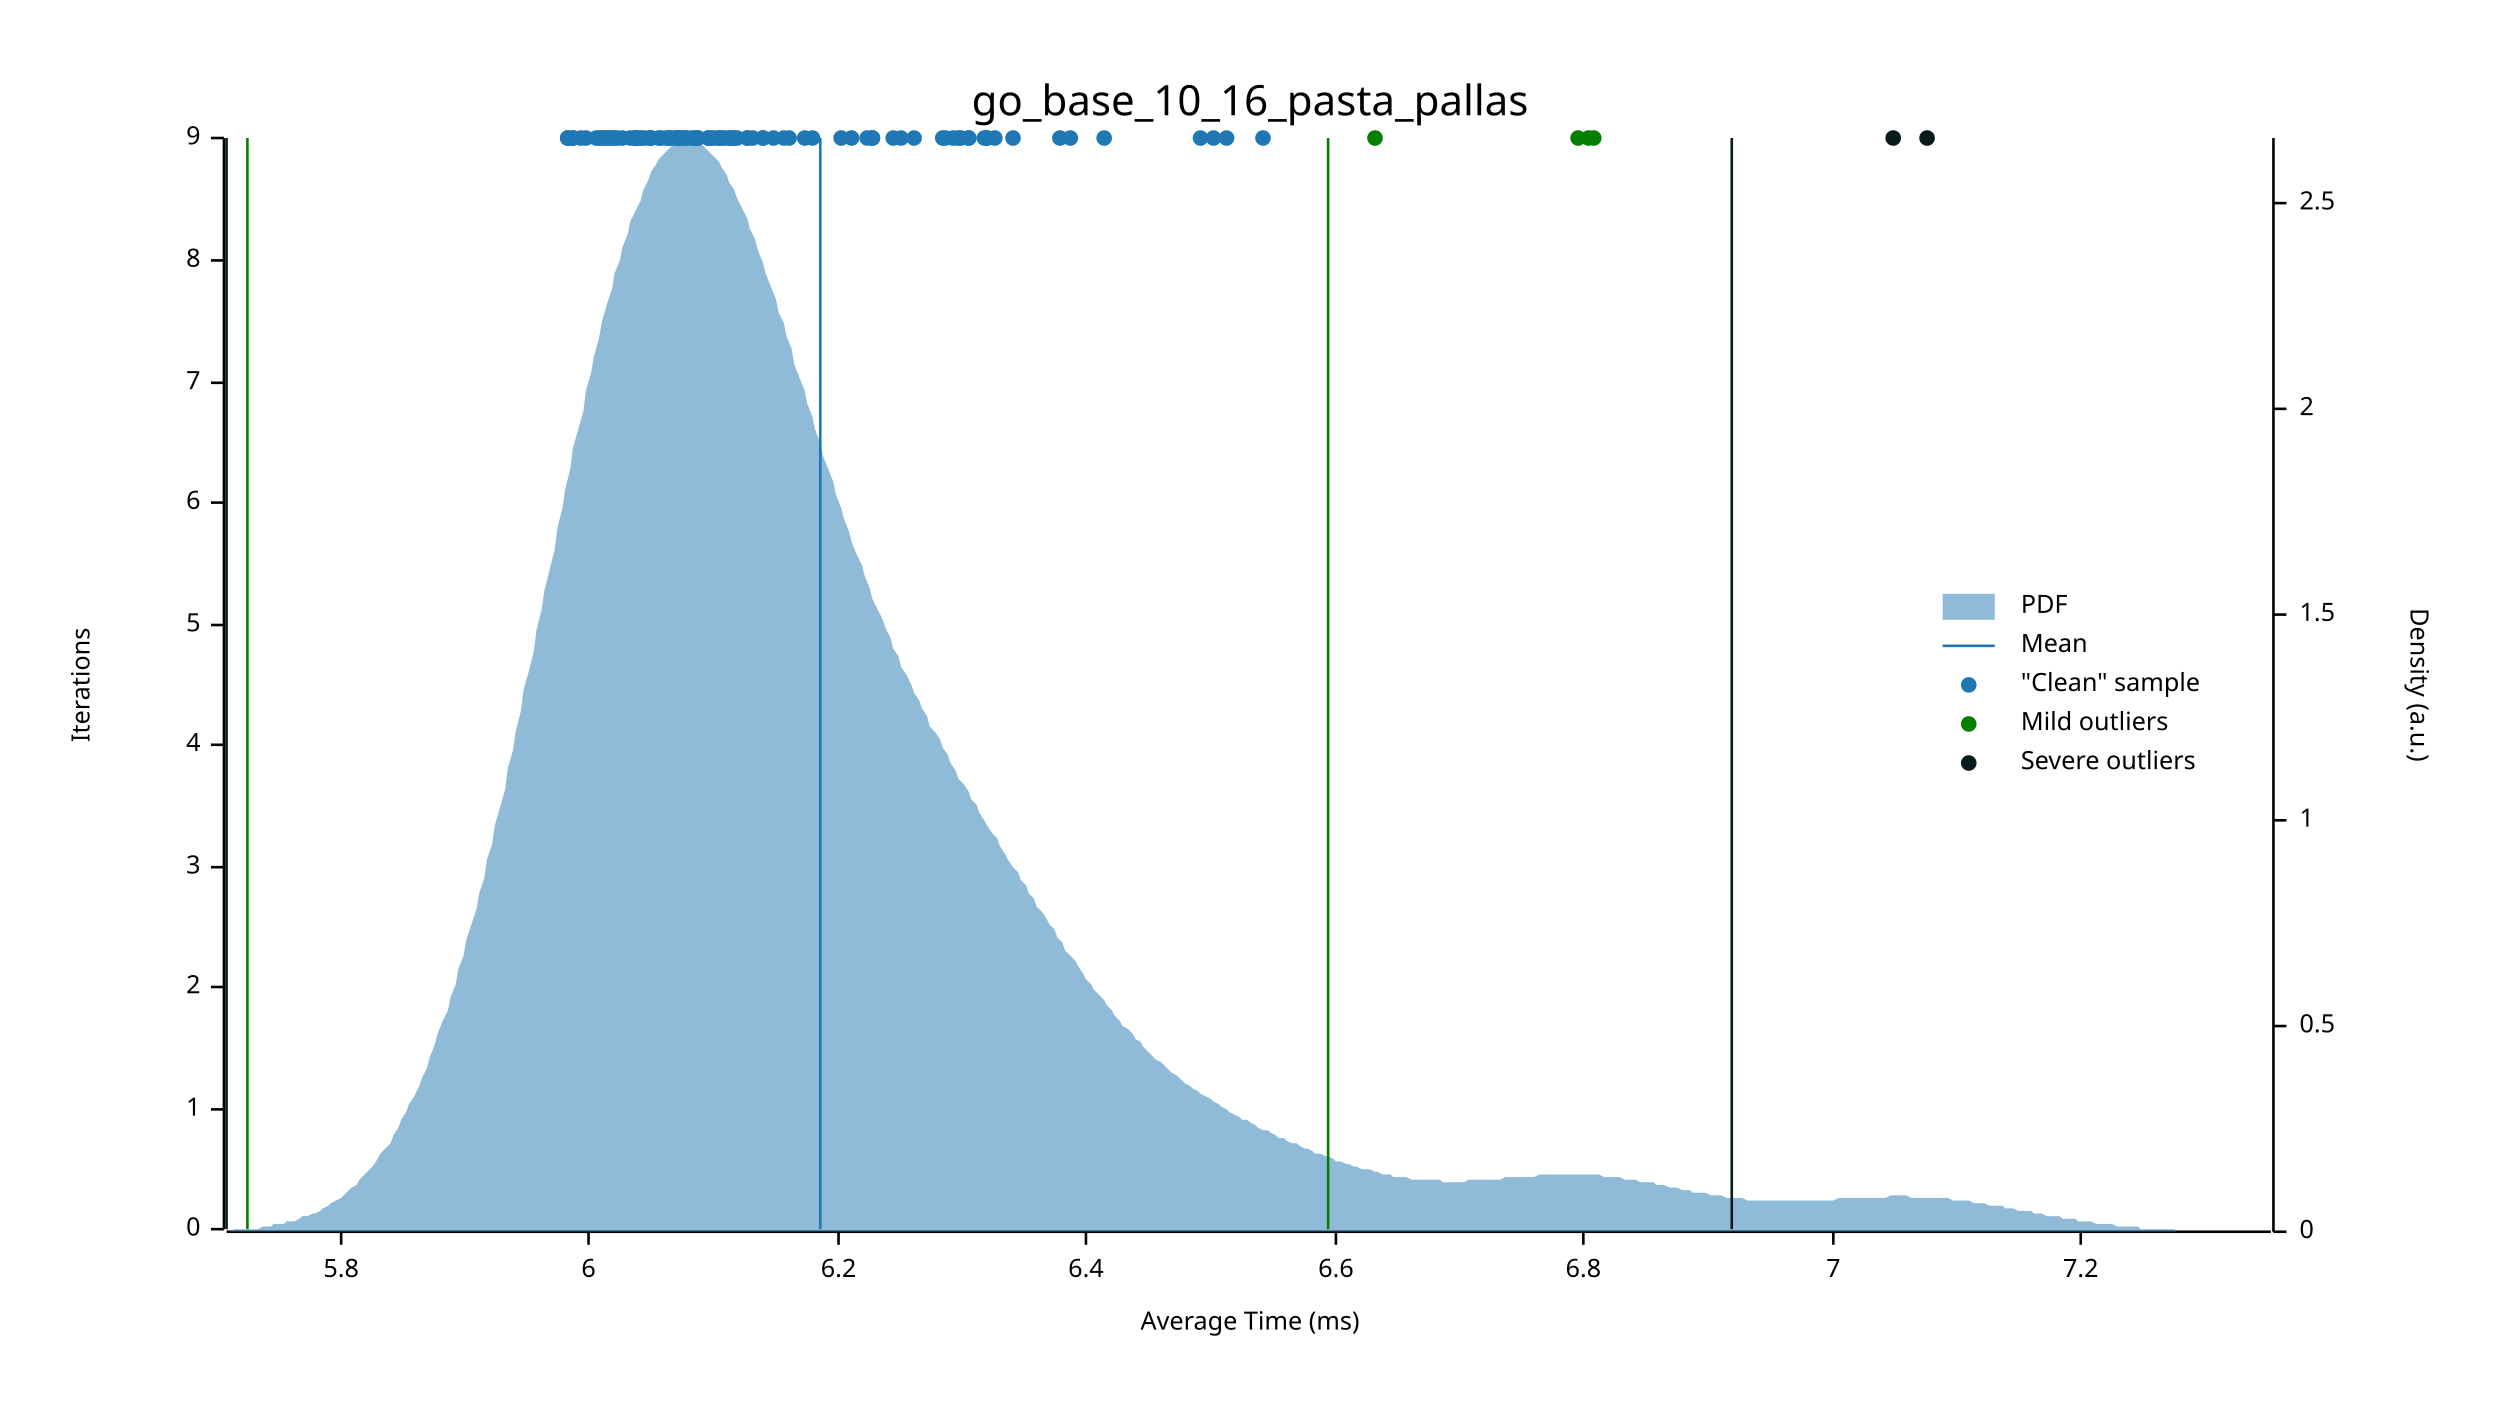
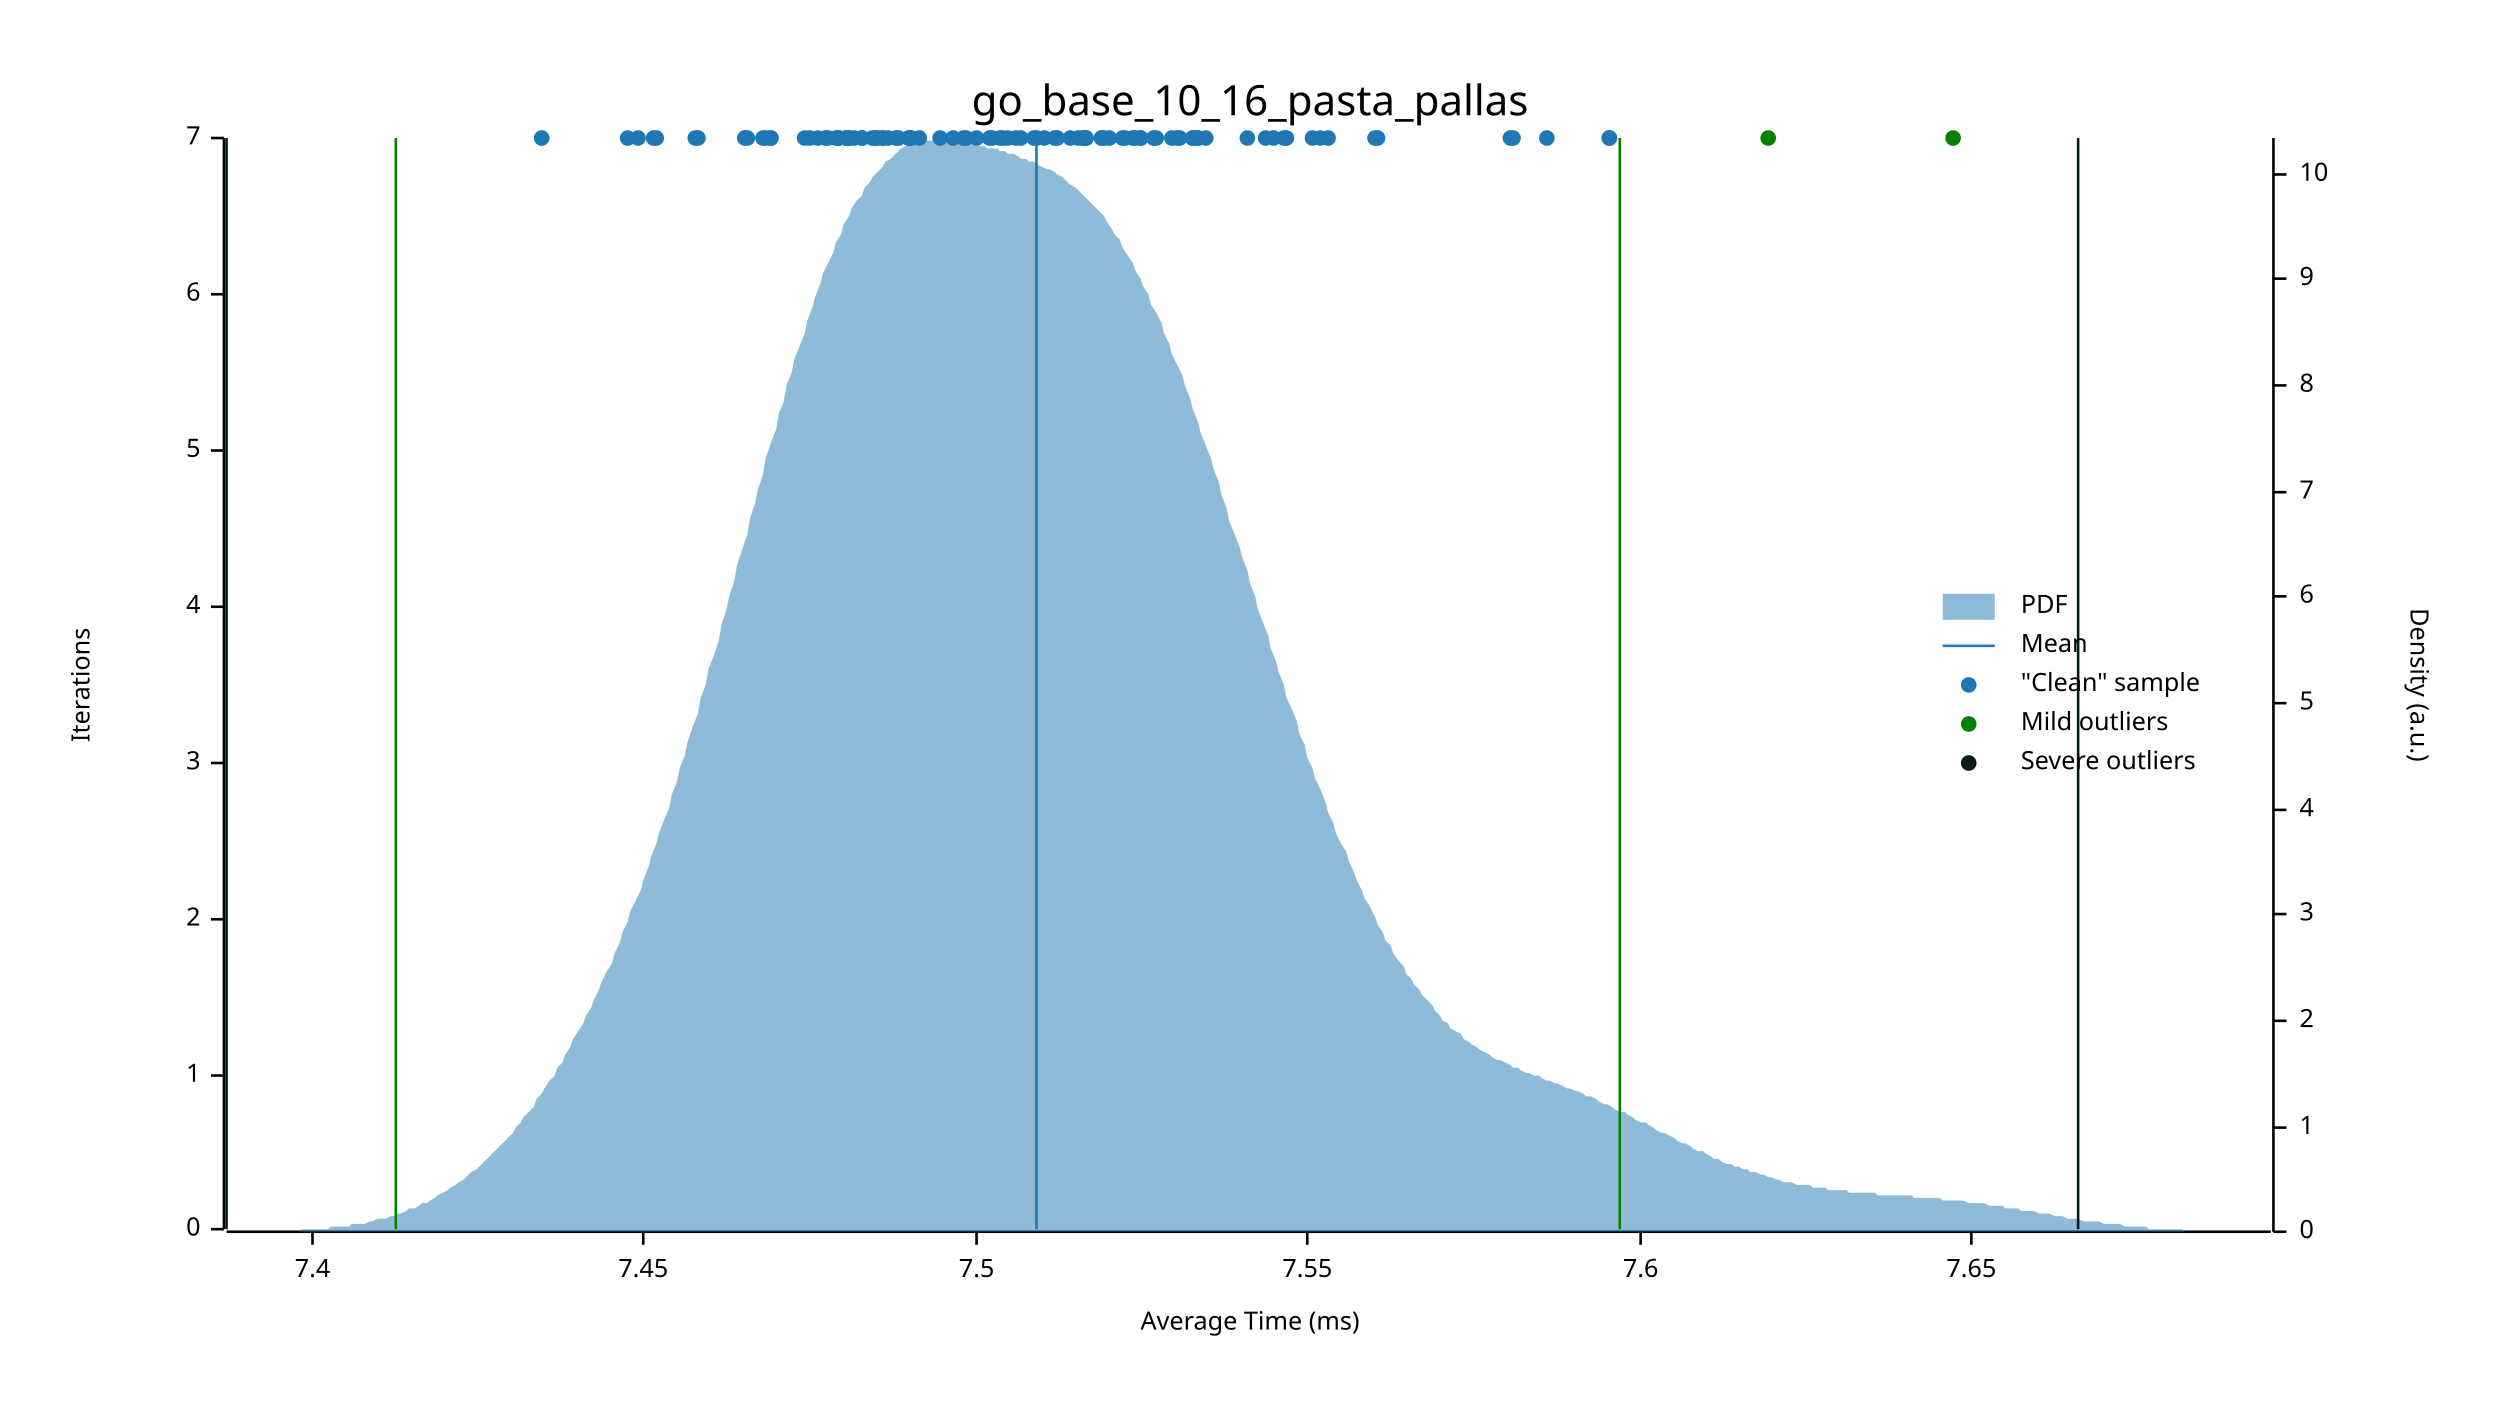
<svg xmlns="http://www.w3.org/2000/svg" width="960" height="540" viewBox="0 0 960 540">
  <text x="480" y="32" dy="0.76em" text-anchor="middle" font-family="sans-serif" font-size="16.129" opacity="1" fill="#000000">
go_base_10_16_pasta_pallas
</text>
  <text x="27" y="263" dy="0.76em" text-anchor="middle" font-family="sans-serif" font-size="9.677" opacity="1" fill="#000000" transform="rotate(270, 27, 263)">
Iterations
</text>
  <text x="480" y="513" dy="-0.5ex" text-anchor="middle" font-family="sans-serif" font-size="9.677" opacity="1" fill="#000000">
Average Time (ms)
</text>
  <polyline fill="none" opacity="1" stroke="#000000" stroke-width="1" points="86,53 86,472 " />
  <text x="77" y="472" dy="0.5ex" text-anchor="end" font-family="sans-serif" font-size="9.677" opacity="1" fill="#000000">
0
</text>
  <polyline fill="none" opacity="1" stroke="#000000" stroke-width="1" points="81,472 86,472 " />
-   <text x="77" y="426" dy="0.5ex" text-anchor="end" font-family="sans-serif" font-size="9.677" opacity="1" fill="#000000">
+   <text x="77" y="413" dy="0.5ex" text-anchor="end" font-family="sans-serif" font-size="9.677" opacity="1" fill="#000000">
1
</text>
-   <polyline fill="none" opacity="1" stroke="#000000" stroke-width="1" points="81,426 86,426 " />
-   <text x="77" y="379" dy="0.5ex" text-anchor="end" font-family="sans-serif" font-size="9.677" opacity="1" fill="#000000">
+   <polyline fill="none" opacity="1" stroke="#000000" stroke-width="1" points="81,413 86,413 " />
+   <text x="77" y="353" dy="0.5ex" text-anchor="end" font-family="sans-serif" font-size="9.677" opacity="1" fill="#000000">
2
</text>
-   <polyline fill="none" opacity="1" stroke="#000000" stroke-width="1" points="81,379 86,379 " />
-   <text x="77" y="333" dy="0.5ex" text-anchor="end" font-family="sans-serif" font-size="9.677" opacity="1" fill="#000000">
+   <polyline fill="none" opacity="1" stroke="#000000" stroke-width="1" points="81,353 86,353 " />
+   <text x="77" y="293" dy="0.5ex" text-anchor="end" font-family="sans-serif" font-size="9.677" opacity="1" fill="#000000">
3
</text>
-   <polyline fill="none" opacity="1" stroke="#000000" stroke-width="1" points="81,333 86,333 " />
-   <text x="77" y="286" dy="0.5ex" text-anchor="end" font-family="sans-serif" font-size="9.677" opacity="1" fill="#000000">
+   <polyline fill="none" opacity="1" stroke="#000000" stroke-width="1" points="81,293 86,293 " />
+   <text x="77" y="233" dy="0.5ex" text-anchor="end" font-family="sans-serif" font-size="9.677" opacity="1" fill="#000000">
4
</text>
-   <polyline fill="none" opacity="1" stroke="#000000" stroke-width="1" points="81,286 86,286 " />
-   <text x="77" y="240" dy="0.5ex" text-anchor="end" font-family="sans-serif" font-size="9.677" opacity="1" fill="#000000">
+   <polyline fill="none" opacity="1" stroke="#000000" stroke-width="1" points="81,233 86,233 " />
+   <text x="77" y="173" dy="0.5ex" text-anchor="end" font-family="sans-serif" font-size="9.677" opacity="1" fill="#000000">
5
</text>
-   <polyline fill="none" opacity="1" stroke="#000000" stroke-width="1" points="81,240 86,240 " />
-   <text x="77" y="193" dy="0.5ex" text-anchor="end" font-family="sans-serif" font-size="9.677" opacity="1" fill="#000000">
+   <polyline fill="none" opacity="1" stroke="#000000" stroke-width="1" points="81,173 86,173 " />
+   <text x="77" y="113" dy="0.5ex" text-anchor="end" font-family="sans-serif" font-size="9.677" opacity="1" fill="#000000">
6
</text>
-   <polyline fill="none" opacity="1" stroke="#000000" stroke-width="1" points="81,193 86,193 " />
-   <text x="77" y="147" dy="0.5ex" text-anchor="end" font-family="sans-serif" font-size="9.677" opacity="1" fill="#000000">
+   <polyline fill="none" opacity="1" stroke="#000000" stroke-width="1" points="81,113 86,113 " />
+   <text x="77" y="53" dy="0.5ex" text-anchor="end" font-family="sans-serif" font-size="9.677" opacity="1" fill="#000000">
7
- </text>
-   <polyline fill="none" opacity="1" stroke="#000000" stroke-width="1" points="81,147 86,147 " />
-   <text x="77" y="100" dy="0.5ex" text-anchor="end" font-family="sans-serif" font-size="9.677" opacity="1" fill="#000000">
- 8
- </text>
-   <polyline fill="none" opacity="1" stroke="#000000" stroke-width="1" points="81,100 86,100 " />
-   <text x="77" y="53" dy="0.5ex" text-anchor="end" font-family="sans-serif" font-size="9.677" opacity="1" fill="#000000">
- 9
</text>
  <polyline fill="none" opacity="1" stroke="#000000" stroke-width="1" points="81,53 86,53 " />
  <polyline fill="none" opacity="1" stroke="#000000" stroke-width="1" points="87,473 872,473 " />
-   <text x="131" y="483" dy="0.76em" text-anchor="middle" font-family="sans-serif" font-size="9.677" opacity="1" fill="#000000">
- 5.8
- </text>
-   <polyline fill="none" opacity="1" stroke="#000000" stroke-width="1" points="131,473 131,478 " />
-   <text x="226" y="483" dy="0.76em" text-anchor="middle" font-family="sans-serif" font-size="9.677" opacity="1" fill="#000000">
- 6
- </text>
-   <polyline fill="none" opacity="1" stroke="#000000" stroke-width="1" points="226,473 226,478 " />
-   <text x="322" y="483" dy="0.76em" text-anchor="middle" font-family="sans-serif" font-size="9.677" opacity="1" fill="#000000">
- 6.2
- </text>
-   <polyline fill="none" opacity="1" stroke="#000000" stroke-width="1" points="322,473 322,478 " />
-   <text x="417" y="483" dy="0.76em" text-anchor="middle" font-family="sans-serif" font-size="9.677" opacity="1" fill="#000000">
- 6.4
- </text>
-   <polyline fill="none" opacity="1" stroke="#000000" stroke-width="1" points="417,473 417,478 " />
-   <text x="513" y="483" dy="0.76em" text-anchor="middle" font-family="sans-serif" font-size="9.677" opacity="1" fill="#000000">
- 6.6
- </text>
-   <polyline fill="none" opacity="1" stroke="#000000" stroke-width="1" points="513,473 513,478 " />
-   <text x="608" y="483" dy="0.76em" text-anchor="middle" font-family="sans-serif" font-size="9.677" opacity="1" fill="#000000">
- 6.8
- </text>
-   <polyline fill="none" opacity="1" stroke="#000000" stroke-width="1" points="608,473 608,478 " />
-   <text x="704" y="483" dy="0.76em" text-anchor="middle" font-family="sans-serif" font-size="9.677" opacity="1" fill="#000000">
- 7
- </text>
-   <polyline fill="none" opacity="1" stroke="#000000" stroke-width="1" points="704,473 704,478 " />
-   <text x="799" y="483" dy="0.76em" text-anchor="middle" font-family="sans-serif" font-size="9.677" opacity="1" fill="#000000">
- 7.2
- </text>
-   <polyline fill="none" opacity="1" stroke="#000000" stroke-width="1" points="799,473 799,478 " />
+   <text x="120" y="483" dy="0.76em" text-anchor="middle" font-family="sans-serif" font-size="9.677" opacity="1" fill="#000000">
+ 7.4
+ </text>
+   <polyline fill="none" opacity="1" stroke="#000000" stroke-width="1" points="120,473 120,478 " />
+   <text x="247" y="483" dy="0.76em" text-anchor="middle" font-family="sans-serif" font-size="9.677" opacity="1" fill="#000000">
+ 7.45
+ </text>
+   <polyline fill="none" opacity="1" stroke="#000000" stroke-width="1" points="247,473 247,478 " />
+   <text x="375" y="483" dy="0.76em" text-anchor="middle" font-family="sans-serif" font-size="9.677" opacity="1" fill="#000000">
+ 7.5
+ </text>
+   <polyline fill="none" opacity="1" stroke="#000000" stroke-width="1" points="375,473 375,478 " />
+   <text x="502" y="483" dy="0.76em" text-anchor="middle" font-family="sans-serif" font-size="9.677" opacity="1" fill="#000000">
+ 7.55
+ </text>
+   <polyline fill="none" opacity="1" stroke="#000000" stroke-width="1" points="502,473 502,478 " />
+   <text x="630" y="483" dy="0.76em" text-anchor="middle" font-family="sans-serif" font-size="9.677" opacity="1" fill="#000000">
+ 7.6
+ </text>
+   <polyline fill="none" opacity="1" stroke="#000000" stroke-width="1" points="630,473 630,478 " />
+   <text x="757" y="483" dy="0.76em" text-anchor="middle" font-family="sans-serif" font-size="9.677" opacity="1" fill="#000000">
+ 7.65
+ </text>
+   <polyline fill="none" opacity="1" stroke="#000000" stroke-width="1" points="757,473 757,478 " />
  <text x="933" y="263" dy="0.76em" text-anchor="middle" font-family="sans-serif" font-size="9.677" opacity="1" fill="#000000" transform="rotate(90, 933, 263)">
Density (a.u.)
</text>
  <polyline fill="none" opacity="1" stroke="#000000" stroke-width="1" points="873,53 873,473 " />
  <text x="883" y="473" dy="0.5ex" text-anchor="start" font-family="sans-serif" font-size="9.677" opacity="1" fill="#000000">
0
</text>
  <polyline fill="none" opacity="1" stroke="#000000" stroke-width="1" points="873,473 878,473 " />
-   <text x="883" y="394" dy="0.5ex" text-anchor="start" font-family="sans-serif" font-size="9.677" opacity="1" fill="#000000">
- 0.5
- </text>
-   <polyline fill="none" opacity="1" stroke="#000000" stroke-width="1" points="873,394 878,394 " />
-   <text x="883" y="315" dy="0.5ex" text-anchor="start" font-family="sans-serif" font-size="9.677" opacity="1" fill="#000000">
+   <text x="883" y="433" dy="0.5ex" text-anchor="start" font-family="sans-serif" font-size="9.677" opacity="1" fill="#000000">
1
</text>
-   <polyline fill="none" opacity="1" stroke="#000000" stroke-width="1" points="873,315 878,315 " />
-   <text x="883" y="236" dy="0.5ex" text-anchor="start" font-family="sans-serif" font-size="9.677" opacity="1" fill="#000000">
- 1.5
- </text>
-   <polyline fill="none" opacity="1" stroke="#000000" stroke-width="1" points="873,236 878,236 " />
-   <text x="883" y="157" dy="0.5ex" text-anchor="start" font-family="sans-serif" font-size="9.677" opacity="1" fill="#000000">
+   <polyline fill="none" opacity="1" stroke="#000000" stroke-width="1" points="873,433 878,433 " />
+   <text x="883" y="392" dy="0.5ex" text-anchor="start" font-family="sans-serif" font-size="9.677" opacity="1" fill="#000000">
2
</text>
-   <polyline fill="none" opacity="1" stroke="#000000" stroke-width="1" points="873,157 878,157 " />
-   <text x="883" y="78" dy="0.5ex" text-anchor="start" font-family="sans-serif" font-size="9.677" opacity="1" fill="#000000">
- 2.5
- </text>
-   <polyline fill="none" opacity="1" stroke="#000000" stroke-width="1" points="873,78 878,78 " />
-   <polygon opacity="0.5" fill="#1F78B4" points="87,473 88,473 90,472 91,472 93,472 94,472 96,472 98,472 99,472 101,471 102,471 104,471 105,470 107,470 109,470 110,469 112,469 113,469 115,468 116,467 118,467 120,466 121,466 123,465 124,464 126,463 127,462 129,461 131,460 132,459 134,457 135,456 137,455 138,453 140,451 142,449 143,448 145,445 146,443 148,441 150,439 151,436 153,433 154,430 156,427 157,424 159,421 161,417 162,414 164,410 165,406 167,401 168,397 170,392 172,388 173,383 175,378 176,372 178,367 179,361 181,355 183,349 184,343 186,337 187,330 189,324 190,317 192,310 194,303 195,295 197,288 198,281 200,273 201,265 203,258 205,250 206,242 208,234 209,227 211,219 213,211 214,203 216,195 217,188 219,180 220,172 222,165 224,158 225,150 227,143 228,137 230,130 231,124 233,117 235,111 236,105 238,100 239,95 241,90 242,85 244,81 246,77 247,73 249,69 250,66 252,63 253,61 255,59 257,57 258,56 260,55 261,54 263,54 264,53 266,54 268,54 269,55 271,57 272,58 274,60 276,62 277,64 279,67 280,70 282,73 283,76 285,80 287,84 288,88 290,92 291,96 293,101 294,105 296,110 298,115 299,120 301,124 302,129 304,134 305,140 307,145 309,150 310,155 312,160 313,165 315,170 316,175 318,180 320,185 321,190 323,195 324,199 326,204 327,208 329,213 331,217 332,221 334,226 335,230 337,234 339,238 340,241 342,245 343,249 345,252 346,256 348,259 350,263 351,266 353,269 354,272 356,275 357,279 359,281 361,284 362,287 364,290 365,293 367,296 368,299 370,301 372,304 373,307 375,309 376,312 378,315 379,317 381,320 383,322 384,325 386,328 387,330 389,333 391,335 392,338 394,340 395,343 397,345 398,348 400,350 402,353 403,355 405,357 406,360 408,362 409,365 411,367 413,369 414,371 416,374 417,376 419,378 420,380 422,382 424,384 425,386 427,388 428,390 430,392 431,394 433,395 435,397 436,399 438,400 439,402 441,404 442,405 444,407 446,408 447,409 449,411 450,412 452,413 454,415 455,416 457,417 458,418 460,419 461,420 463,421 465,422 466,423 468,424 469,425 471,426 472,427 474,428 476,429 477,430 479,430 480,431 482,432 483,433 485,434 487,434 488,435 490,436 491,437 493,437 494,438 496,439 498,439 499,440 501,441 502,441 504,442 505,443 507,443 509,444 510,444 512,445 513,446 515,446 517,447 518,447 520,448 521,448 523,449 524,449 526,449 528,450 529,450 531,451 532,451 534,451 535,452 537,452 539,452 540,452 542,453 543,453 545,453 546,453 548,453 550,453 551,453 553,453 554,454 556,454 557,454 559,454 561,454 562,454 564,453 565,453 567,453 568,453 570,453 572,453 573,453 575,453 576,453 578,452 580,452 581,452 583,452 584,452 586,452 587,452 589,452 591,451 592,451 594,451 595,451 597,451 598,451 600,451 602,451 603,451 605,451 606,451 608,451 609,451 611,451 613,451 614,451 616,452 617,452 619,452 620,452 622,452 624,453 625,453 627,453 628,453 630,454 632,454 633,454 635,454 636,455 638,455 639,455 641,456 643,456 644,456 646,457 647,457 649,457 650,458 652,458 654,458 655,458 657,459 658,459 660,459 661,459 663,460 665,460 666,460 668,460 669,460 671,461 672,461 674,461 676,461 677,461 679,461 680,461 682,461 683,461 685,461 687,461 688,461 690,461 691,461 693,461 695,461 696,461 698,461 699,461 701,461 702,461 704,461 706,460 707,460 709,460 710,460 712,460 713,460 715,460 717,460 718,460 720,460 721,460 723,460 724,460 726,459 728,459 729,459 731,459 732,459 734,460 735,460 737,460 739,460 740,460 742,460 743,460 745,460 746,460 748,460 750,461 751,461 753,461 754,461 756,461 758,462 759,462 761,462 762,462 764,463 765,463 767,463 769,463 770,464 772,464 773,464 775,465 776,465 778,465 780,465 781,466 783,466 784,466 786,467 787,467 789,467 791,467 792,468 794,468 795,468 797,468 798,469 800,469 802,469 803,469 805,470 806,470 808,470 809,470 811,470 813,471 814,471 816,471 817,471 819,471 821,471 822,472 824,472 825,472 827,472 828,472 830,472 832,472 833,472 835,472 836,473 838,473 839,473 841,473 843,473 844,473 846,473 847,473 849,473 850,473 852,473 854,473 855,473 857,473 858,473 860,473 861,473 863,473 865,473 866,473 868,473 869,473 871,473 873,473 873,473 87,473 " />
-   <polyline fill="none" opacity="1" stroke="#1F78B4" stroke-width="1" points="315,472 315,53 " />
-   <polyline fill="none" opacity="1" stroke="#057F00" stroke-width="1" points="95,472 95,53 " />
-   <polyline fill="none" opacity="1" stroke="#057F00" stroke-width="1" points="510,472 510,53 " />
+   <polyline fill="none" opacity="1" stroke="#000000" stroke-width="1" points="873,392 878,392 " />
+   <text x="883" y="351" dy="0.5ex" text-anchor="start" font-family="sans-serif" font-size="9.677" opacity="1" fill="#000000">
+ 3
+ </text>
+   <polyline fill="none" opacity="1" stroke="#000000" stroke-width="1" points="873,351 878,351 " />
+   <text x="883" y="311" dy="0.5ex" text-anchor="start" font-family="sans-serif" font-size="9.677" opacity="1" fill="#000000">
+ 4
+ </text>
+   <polyline fill="none" opacity="1" stroke="#000000" stroke-width="1" points="873,311 878,311 " />
+   <text x="883" y="270" dy="0.5ex" text-anchor="start" font-family="sans-serif" font-size="9.677" opacity="1" fill="#000000">
+ 5
+ </text>
+   <polyline fill="none" opacity="1" stroke="#000000" stroke-width="1" points="873,270 878,270 " />
+   <text x="883" y="229" dy="0.5ex" text-anchor="start" font-family="sans-serif" font-size="9.677" opacity="1" fill="#000000">
+ 6
+ </text>
+   <polyline fill="none" opacity="1" stroke="#000000" stroke-width="1" points="873,229 878,229 " />
+   <text x="883" y="189" dy="0.5ex" text-anchor="start" font-family="sans-serif" font-size="9.677" opacity="1" fill="#000000">
+ 7
+ </text>
+   <polyline fill="none" opacity="1" stroke="#000000" stroke-width="1" points="873,189 878,189 " />
+   <text x="883" y="148" dy="0.5ex" text-anchor="start" font-family="sans-serif" font-size="9.677" opacity="1" fill="#000000">
+ 8
+ </text>
+   <polyline fill="none" opacity="1" stroke="#000000" stroke-width="1" points="873,148 878,148 " />
+   <text x="883" y="107" dy="0.5ex" text-anchor="start" font-family="sans-serif" font-size="9.677" opacity="1" fill="#000000">
+ 9
+ </text>
+   <polyline fill="none" opacity="1" stroke="#000000" stroke-width="1" points="873,107 878,107 " />
+   <text x="883" y="67" dy="0.5ex" text-anchor="start" font-family="sans-serif" font-size="9.677" opacity="1" fill="#000000">
+ 10
+ </text>
+   <polyline fill="none" opacity="1" stroke="#000000" stroke-width="1" points="873,67 878,67 " />
+   <polygon opacity="0.5" fill="#1F78B4" points="87,473 88,473 90,473 91,473 93,473 94,473 96,473 98,473 99,473 101,473 102,473 104,473 105,473 107,473 109,473 110,473 112,473 113,473 115,473 116,472 118,472 120,472 121,472 123,472 124,472 126,472 127,471 129,471 131,471 132,471 134,471 135,470 137,470 138,470 140,470 142,469 143,469 145,468 146,468 148,468 150,467 151,467 153,466 154,466 156,465 157,464 159,464 161,463 162,462 164,462 165,461 167,460 168,459 170,458 172,457 173,456 175,455 176,454 178,453 179,452 181,450 183,449 184,448 186,446 187,445 189,443 190,442 192,440 194,438 195,437 197,435 198,433 200,431 201,429 203,427 205,425 206,422 208,420 209,418 211,415 213,413 214,410 216,408 217,405 219,402 220,399 222,396 224,393 225,390 227,387 228,384 230,380 231,377 233,373 235,370 236,366 238,362 239,358 241,354 242,350 244,346 246,342 247,338 249,333 250,329 252,324 253,320 255,315 257,310 258,305 260,300 261,295 263,290 264,285 266,279 268,274 269,268 271,263 272,257 274,252 276,246 277,240 279,234 280,229 282,223 283,217 285,211 287,205 288,199 290,193 291,188 293,182 294,176 296,170 298,165 299,159 301,154 302,148 304,143 305,138 307,133 309,128 310,123 312,118 313,114 315,109 316,105 318,101 320,97 321,93 323,90 324,86 326,83 327,80 329,77 331,75 332,72 334,70 335,68 337,66 339,64 340,62 342,61 343,60 345,58 346,57 348,56 350,56 351,55 353,55 354,54 356,54 357,54 359,54 361,53 362,54 364,54 365,54 367,54 368,54 370,54 372,55 373,55 375,55 376,56 378,56 379,57 381,57 383,57 384,58 386,58 387,59 389,59 391,60 392,61 394,61 395,62 397,62 398,63 400,64 402,65 403,65 405,66 406,67 408,68 409,69 411,71 413,72 414,73 416,75 417,76 419,78 420,79 422,81 424,83 425,85 427,88 428,90 430,92 431,95 433,98 435,101 436,104 438,107 439,110 441,113 442,117 444,120 446,124 447,128 449,132 450,136 452,140 454,144 455,148 457,153 458,157 460,162 461,166 463,171 465,176 466,180 468,185 469,190 471,195 472,200 474,205 476,210 477,214 479,219 480,224 482,229 483,234 485,239 487,244 488,249 490,254 491,258 493,263 494,268 496,272 498,277 499,282 501,286 502,291 504,295 505,299 507,303 509,308 510,312 512,316 513,320 515,324 517,327 518,331 520,335 521,338 523,342 524,345 526,348 528,352 529,355 531,358 532,361 534,363 535,366 537,369 539,371 540,374 542,376 543,378 545,380 546,382 548,384 550,386 551,388 553,390 554,392 556,393 557,395 559,396 561,397 562,399 564,400 565,401 567,402 568,403 570,404 572,405 573,406 575,407 576,407 578,408 580,409 581,410 583,410 584,411 586,412 587,412 589,413 591,413 592,414 594,415 595,415 597,416 598,416 600,417 602,418 603,418 605,419 606,419 608,420 609,421 611,421 613,422 614,423 616,424 617,424 619,425 620,426 622,427 624,427 625,428 627,429 628,430 630,431 632,431 633,432 635,433 636,434 638,435 639,435 641,436 643,437 644,438 646,439 647,439 649,440 650,441 652,442 654,442 655,443 657,444 658,445 660,445 661,446 663,447 665,447 666,448 668,448 669,449 671,449 672,450 674,450 676,451 677,451 679,452 680,452 682,453 683,453 685,454 687,454 688,454 690,455 691,455 693,455 695,455 696,456 698,456 699,456 701,456 702,457 704,457 706,457 707,457 709,457 710,458 712,458 713,458 715,458 717,458 718,458 720,458 721,459 723,459 724,459 726,459 728,459 729,459 731,459 732,459 734,459 735,460 737,460 739,460 740,460 742,460 743,460 745,460 746,461 748,461 750,461 751,461 753,461 754,461 756,462 758,462 759,462 761,462 762,462 764,463 765,463 767,463 769,463 770,464 772,464 773,464 775,464 776,465 778,465 780,465 781,465 783,466 784,466 786,466 787,466 789,467 791,467 792,467 794,468 795,468 797,468 798,468 800,469 802,469 803,469 805,469 806,469 808,470 809,470 811,470 813,470 814,470 816,471 817,471 819,471 821,471 822,471 824,471 825,472 827,472 828,472 830,472 832,472 833,472 835,472 836,472 838,472 839,473 841,473 843,473 844,473 846,473 847,473 849,473 850,473 852,473 854,473 855,473 857,473 858,473 860,473 861,473 863,473 865,473 866,473 868,473 869,473 871,473 873,473 873,473 87,473 " />
+   <polyline fill="none" opacity="1" stroke="#1F78B4" stroke-width="1" points="398,472 398,53 " />
+   <polyline fill="none" opacity="1" stroke="#057F00" stroke-width="1" points="152,472 152,53 " />
+   <polyline fill="none" opacity="1" stroke="#057F00" stroke-width="1" points="622,472 622,53 " />
  <polyline fill="none" opacity="1" stroke="#071A1C" stroke-width="1" points="87,472 87,53 " />
-   <polyline fill="none" opacity="1" stroke="#071A1C" stroke-width="1" points="665,472 665,53 " />
-   <circle cx="239" cy="53" r="3" opacity="1" fill="#1F78B4" stroke="none" stroke-width="1" />
-   <circle cx="260" cy="53" r="3" opacity="1" fill="#1F78B4" stroke="none" stroke-width="1" />
-   <circle cx="461" cy="53" r="3" opacity="1" fill="#1F78B4" stroke="none" stroke-width="1" />
-   <circle cx="466" cy="53" r="3" opacity="1" fill="#1F78B4" stroke="none" stroke-width="1" />
-   <circle cx="362" cy="53" r="3" opacity="1" fill="#1F78B4" stroke="none" stroke-width="1" />
+   <polyline fill="none" opacity="1" stroke="#071A1C" stroke-width="1" points="798,472 798,53 " />
+   <circle cx="294" cy="53" r="3" opacity="1" fill="#1F78B4" stroke="none" stroke-width="1" />
+   <circle cx="423" cy="53" r="3" opacity="1" fill="#1F78B4" stroke="none" stroke-width="1" />
+   <circle cx="311" cy="53" r="3" opacity="1" fill="#1F78B4" stroke="none" stroke-width="1" />
+   <circle cx="208" cy="53" r="3" opacity="1" fill="#1F78B4" stroke="none" stroke-width="1" />
+   <circle cx="392" cy="53" r="3" opacity="1" fill="#1F78B4" stroke="none" stroke-width="1" />
+   <circle cx="296" cy="53" r="3" opacity="1" fill="#1F78B4" stroke="none" stroke-width="1" />
+   <circle cx="328" cy="53" r="3" opacity="1" fill="#1F78B4" stroke="none" stroke-width="1" />
+   <circle cx="414" cy="53" r="3" opacity="1" fill="#1F78B4" stroke="none" stroke-width="1" />
+   <circle cx="390" cy="53" r="3" opacity="1" fill="#1F78B4" stroke="none" stroke-width="1" />
+   <circle cx="317" cy="53" r="3" opacity="1" fill="#1F78B4" stroke="none" stroke-width="1" />
+   <circle cx="341" cy="53" r="3" opacity="1" fill="#1F78B4" stroke="none" stroke-width="1" />
+   <circle cx="339" cy="53" r="3" opacity="1" fill="#1F78B4" stroke="none" stroke-width="1" />
+   <circle cx="384" cy="53" r="3" opacity="1" fill="#1F78B4" stroke="none" stroke-width="1" />
+   <circle cx="450" cy="53" r="3" opacity="1" fill="#1F78B4" stroke="none" stroke-width="1" />
+   <circle cx="460" cy="53" r="3" opacity="1" fill="#1F78B4" stroke="none" stroke-width="1" />
+   <circle cx="426" cy="53" r="3" opacity="1" fill="#1F78B4" stroke="none" stroke-width="1" />
+   <circle cx="326" cy="53" r="3" opacity="1" fill="#1F78B4" stroke="none" stroke-width="1" />
+   <circle cx="353" cy="53" r="3" opacity="1" fill="#1F78B4" stroke="none" stroke-width="1" />
+   <circle cx="331" cy="53" r="3" opacity="1" fill="#1F78B4" stroke="none" stroke-width="1" />
+   <circle cx="385" cy="53" r="3" opacity="1" fill="#1F78B4" stroke="none" stroke-width="1" />
+   <circle cx="618" cy="53" r="3" opacity="1" fill="#1F78B4" stroke="none" stroke-width="1" />
+   <circle cx="322" cy="53" r="3" opacity="1" fill="#1F78B4" stroke="none" stroke-width="1" />
+   <circle cx="251" cy="53" r="3" opacity="1" fill="#1F78B4" stroke="none" stroke-width="1" />
+   <circle cx="349" cy="53" r="3" opacity="1" fill="#1F78B4" stroke="none" stroke-width="1" />
+   <circle cx="436" cy="53" r="3" opacity="1" fill="#1F78B4" stroke="none" stroke-width="1" />
+   <circle cx="618" cy="53" r="3" opacity="1" fill="#1F78B4" stroke="none" stroke-width="1" />
+   <circle cx="339" cy="53" r="3" opacity="1" fill="#1F78B4" stroke="none" stroke-width="1" />
+   <circle cx="337" cy="53" r="3" opacity="1" fill="#1F78B4" stroke="none" stroke-width="1" />
+   <circle cx="381" cy="53" r="3" opacity="1" fill="#1F78B4" stroke="none" stroke-width="1" />
+   <circle cx="580" cy="53" r="3" opacity="1" fill="#1F78B4" stroke="none" stroke-width="1" />
+   <circle cx="417" cy="53" r="3" opacity="1" fill="#1F78B4" stroke="none" stroke-width="1" />
+   <circle cx="398" cy="53" r="3" opacity="1" fill="#1F78B4" stroke="none" stroke-width="1" />
+   <circle cx="387" cy="53" r="3" opacity="1" fill="#1F78B4" stroke="none" stroke-width="1" />
+   <circle cx="458" cy="53" r="3" opacity="1" fill="#1F78B4" stroke="none" stroke-width="1" />
+   <circle cx="493" cy="53" r="3" opacity="1" fill="#1F78B4" stroke="none" stroke-width="1" />
+   <circle cx="344" cy="53" r="3" opacity="1" fill="#1F78B4" stroke="none" stroke-width="1" />
+   <circle cx="444" cy="53" r="3" opacity="1" fill="#1F78B4" stroke="none" stroke-width="1" />
+   <circle cx="309" cy="53" r="3" opacity="1" fill="#1F78B4" stroke="none" stroke-width="1" />
+   <circle cx="345" cy="53" r="3" opacity="1" fill="#1F78B4" stroke="none" stroke-width="1" />
+   <circle cx="325" cy="53" r="3" opacity="1" fill="#1F78B4" stroke="none" stroke-width="1" />
+   <circle cx="431" cy="53" r="3" opacity="1" fill="#1F78B4" stroke="none" stroke-width="1" />
+   <circle cx="366" cy="53" r="3" opacity="1" fill="#1F78B4" stroke="none" stroke-width="1" />
+   <circle cx="350" cy="53" r="3" opacity="1" fill="#1F78B4" stroke="none" stroke-width="1" />
+   <circle cx="397" cy="53" r="3" opacity="1" fill="#1F78B4" stroke="none" stroke-width="1" />
+   <circle cx="507" cy="53" r="3" opacity="1" fill="#1F78B4" stroke="none" stroke-width="1" />
+   <circle cx="286" cy="53" r="3" opacity="1" fill="#1F78B4" stroke="none" stroke-width="1" />
+   <circle cx="528" cy="53" r="3" opacity="1" fill="#1F78B4" stroke="none" stroke-width="1" />
+   <circle cx="458" cy="53" r="3" opacity="1" fill="#1F78B4" stroke="none" stroke-width="1" />
+   <circle cx="423" cy="53" r="3" opacity="1" fill="#1F78B4" stroke="none" stroke-width="1" />
+   <circle cx="268" cy="53" r="3" opacity="1" fill="#1F78B4" stroke="none" stroke-width="1" />
+   <circle cx="326" cy="53" r="3" opacity="1" fill="#1F78B4" stroke="none" stroke-width="1" />
+   <circle cx="529" cy="53" r="3" opacity="1" fill="#1F78B4" stroke="none" stroke-width="1" />
+   <circle cx="452" cy="53" r="3" opacity="1" fill="#1F78B4" stroke="none" stroke-width="1" />
+   <circle cx="318" cy="53" r="3" opacity="1" fill="#1F78B4" stroke="none" stroke-width="1" />
+   <circle cx="510" cy="53" r="3" opacity="1" fill="#1F78B4" stroke="none" stroke-width="1" />
+   <circle cx="349" cy="53" r="3" opacity="1" fill="#1F78B4" stroke="none" stroke-width="1" />
+   <circle cx="416" cy="53" r="3" opacity="1" fill="#1F78B4" stroke="none" stroke-width="1" />
+   <circle cx="252" cy="53" r="3" opacity="1" fill="#1F78B4" stroke="none" stroke-width="1" />
+   <circle cx="371" cy="53" r="3" opacity="1" fill="#1F78B4" stroke="none" stroke-width="1" />
+   <circle cx="438" cy="53" r="3" opacity="1" fill="#1F78B4" stroke="none" stroke-width="1" />
+   <circle cx="331" cy="53" r="3" opacity="1" fill="#1F78B4" stroke="none" stroke-width="1" />
+   <circle cx="321" cy="53" r="3" opacity="1" fill="#1F78B4" stroke="none" stroke-width="1" />
+   <circle cx="314" cy="53" r="3" opacity="1" fill="#1F78B4" stroke="none" stroke-width="1" />
+   <circle cx="293" cy="53" r="3" opacity="1" fill="#1F78B4" stroke="none" stroke-width="1" />
+   <circle cx="241" cy="53" r="3" opacity="1" fill="#1F78B4" stroke="none" stroke-width="1" />
+   <circle cx="494" cy="53" r="3" opacity="1" fill="#1F78B4" stroke="none" stroke-width="1" />
+   <circle cx="405" cy="53" r="3" opacity="1" fill="#1F78B4" stroke="none" stroke-width="1" />
+   <circle cx="336" cy="53" r="3" opacity="1" fill="#1F78B4" stroke="none" stroke-width="1" />
+   <circle cx="406" cy="53" r="3" opacity="1" fill="#1F78B4" stroke="none" stroke-width="1" />
+   <circle cx="438" cy="53" r="3" opacity="1" fill="#1F78B4" stroke="none" stroke-width="1" />
+   <circle cx="267" cy="53" r="3" opacity="1" fill="#1F78B4" stroke="none" stroke-width="1" />
+   <circle cx="424" cy="53" r="3" opacity="1" fill="#1F78B4" stroke="none" stroke-width="1" />
+   <circle cx="435" cy="53" r="3" opacity="1" fill="#1F78B4" stroke="none" stroke-width="1" />
+   <circle cx="370" cy="53" r="3" opacity="1" fill="#1F78B4" stroke="none" stroke-width="1" />
+   <circle cx="479" cy="53" r="3" opacity="1" fill="#1F78B4" stroke="none" stroke-width="1" />
+   <circle cx="375" cy="53" r="3" opacity="1" fill="#1F78B4" stroke="none" stroke-width="1" />
+   <circle cx="322" cy="53" r="3" opacity="1" fill="#1F78B4" stroke="none" stroke-width="1" />
+   <circle cx="417" cy="53" r="3" opacity="1" fill="#1F78B4" stroke="none" stroke-width="1" />
+   <circle cx="245" cy="53" r="3" opacity="1" fill="#1F78B4" stroke="none" stroke-width="1" />
+   <circle cx="325" cy="53" r="3" opacity="1" fill="#1F78B4" stroke="none" stroke-width="1" />
+   <circle cx="581" cy="53" r="3" opacity="1" fill="#1F78B4" stroke="none" stroke-width="1" />
+   <circle cx="361" cy="53" r="3" opacity="1" fill="#1F78B4" stroke="none" stroke-width="1" />
+   <circle cx="335" cy="53" r="3" opacity="1" fill="#1F78B4" stroke="none" stroke-width="1" />
+   <circle cx="460" cy="53" r="3" opacity="1" fill="#1F78B4" stroke="none" stroke-width="1" />
+   <circle cx="489" cy="53" r="3" opacity="1" fill="#1F78B4" stroke="none" stroke-width="1" />
  <circle cx="411" cy="53" r="3" opacity="1" fill="#1F78B4" stroke="none" stroke-width="1" />
-   <circle cx="249" cy="53" r="3" opacity="1" fill="#1F78B4" stroke="none" stroke-width="1" />
-   <circle cx="301" cy="53" r="3" opacity="1" fill="#1F78B4" stroke="none" stroke-width="1" />
-   <circle cx="297" cy="53" r="3" opacity="1" fill="#1F78B4" stroke="none" stroke-width="1" />
-   <circle cx="372" cy="53" r="3" opacity="1" fill="#1F78B4" stroke="none" stroke-width="1" />
-   <circle cx="303" cy="53" r="3" opacity="1" fill="#1F78B4" stroke="none" stroke-width="1" />
-   <circle cx="276" cy="53" r="3" opacity="1" fill="#1F78B4" stroke="none" stroke-width="1" />
-   <circle cx="323" cy="53" r="3" opacity="1" fill="#1F78B4" stroke="none" stroke-width="1" />
-   <circle cx="273" cy="53" r="3" opacity="1" fill="#1F78B4" stroke="none" stroke-width="1" />
-   <circle cx="233" cy="53" r="3" opacity="1" fill="#1F78B4" stroke="none" stroke-width="1" />
-   <circle cx="262" cy="53" r="3" opacity="1" fill="#1F78B4" stroke="none" stroke-width="1" />
-   <circle cx="237" cy="53" r="3" opacity="1" fill="#1F78B4" stroke="none" stroke-width="1" />
-   <circle cx="267" cy="53" r="3" opacity="1" fill="#1F78B4" stroke="none" stroke-width="1" />
-   <circle cx="346" cy="53" r="3" opacity="1" fill="#1F78B4" stroke="none" stroke-width="1" />
+   <circle cx="401" cy="53" r="3" opacity="1" fill="#1F78B4" stroke="none" stroke-width="1" />
+   <circle cx="463" cy="53" r="3" opacity="1" fill="#1F78B4" stroke="none" stroke-width="1" />
+   <circle cx="453" cy="53" r="3" opacity="1" fill="#1F78B4" stroke="none" stroke-width="1" />
+   <circle cx="296" cy="53" r="3" opacity="1" fill="#1F78B4" stroke="none" stroke-width="1" />
+   <circle cx="380" cy="53" r="3" opacity="1" fill="#1F78B4" stroke="none" stroke-width="1" />
  <circle cx="287" cy="53" r="3" opacity="1" fill="#1F78B4" stroke="none" stroke-width="1" />
-   <circle cx="220" cy="53" r="3" opacity="1" fill="#1F78B4" stroke="none" stroke-width="1" />
-   <circle cx="231" cy="53" r="3" opacity="1" fill="#1F78B4" stroke="none" stroke-width="1" />
-   <circle cx="366" cy="53" r="3" opacity="1" fill="#1F78B4" stroke="none" stroke-width="1" />
-   <circle cx="223" cy="53" r="3" opacity="1" fill="#1F78B4" stroke="none" stroke-width="1" />
-   <circle cx="379" cy="53" r="3" opacity="1" fill="#1F78B4" stroke="none" stroke-width="1" />
-   <circle cx="266" cy="53" r="3" opacity="1" fill="#1F78B4" stroke="none" stroke-width="1" />
-   <circle cx="485" cy="53" r="3" opacity="1" fill="#1F78B4" stroke="none" stroke-width="1" />
-   <circle cx="372" cy="53" r="3" opacity="1" fill="#1F78B4" stroke="none" stroke-width="1" />
-   <circle cx="327" cy="53" r="3" opacity="1" fill="#1F78B4" stroke="none" stroke-width="1" />
-   <circle cx="343" cy="53" r="3" opacity="1" fill="#1F78B4" stroke="none" stroke-width="1" />
-   <circle cx="335" cy="53" r="3" opacity="1" fill="#1F78B4" stroke="none" stroke-width="1" />
-   <circle cx="363" cy="53" r="3" opacity="1" fill="#1F78B4" stroke="none" stroke-width="1" />
-   <circle cx="225" cy="53" r="3" opacity="1" fill="#1F78B4" stroke="none" stroke-width="1" />
-   <circle cx="260" cy="53" r="3" opacity="1" fill="#1F78B4" stroke="none" stroke-width="1" />
-   <circle cx="256" cy="53" r="3" opacity="1" fill="#1F78B4" stroke="none" stroke-width="1" />
-   <circle cx="244" cy="53" r="3" opacity="1" fill="#1F78B4" stroke="none" stroke-width="1" />
-   <circle cx="236" cy="53" r="3" opacity="1" fill="#1F78B4" stroke="none" stroke-width="1" />
-   <circle cx="235" cy="53" r="3" opacity="1" fill="#1F78B4" stroke="none" stroke-width="1" />
-   <circle cx="272" cy="53" r="3" opacity="1" fill="#1F78B4" stroke="none" stroke-width="1" />
-   <circle cx="268" cy="53" r="3" opacity="1" fill="#1F78B4" stroke="none" stroke-width="1" />
-   <circle cx="242" cy="53" r="3" opacity="1" fill="#1F78B4" stroke="none" stroke-width="1" />
-   <circle cx="245" cy="53" r="3" opacity="1" fill="#1F78B4" stroke="none" stroke-width="1" />
-   <circle cx="246" cy="53" r="3" opacity="1" fill="#1F78B4" stroke="none" stroke-width="1" />
-   <circle cx="379" cy="53" r="3" opacity="1" fill="#1F78B4" stroke="none" stroke-width="1" />
-   <circle cx="234" cy="53" r="3" opacity="1" fill="#1F78B4" stroke="none" stroke-width="1" />
-   <circle cx="335" cy="53" r="3" opacity="1" fill="#1F78B4" stroke="none" stroke-width="1" />
-   <circle cx="382" cy="53" r="3" opacity="1" fill="#1F78B4" stroke="none" stroke-width="1" />
-   <circle cx="260" cy="53" r="3" opacity="1" fill="#1F78B4" stroke="none" stroke-width="1" />
-   <circle cx="257" cy="53" r="3" opacity="1" fill="#1F78B4" stroke="none" stroke-width="1" />
-   <circle cx="268" cy="53" r="3" opacity="1" fill="#1F78B4" stroke="none" stroke-width="1" />
-   <circle cx="312" cy="53" r="3" opacity="1" fill="#1F78B4" stroke="none" stroke-width="1" />
-   <circle cx="220" cy="53" r="3" opacity="1" fill="#1F78B4" stroke="none" stroke-width="1" />
-   <circle cx="262" cy="53" r="3" opacity="1" fill="#1F78B4" stroke="none" stroke-width="1" />
-   <circle cx="424" cy="53" r="3" opacity="1" fill="#1F78B4" stroke="none" stroke-width="1" />
-   <circle cx="407" cy="53" r="3" opacity="1" fill="#1F78B4" stroke="none" stroke-width="1" />
-   <circle cx="280" cy="53" r="3" opacity="1" fill="#1F78B4" stroke="none" stroke-width="1" />
-   <circle cx="244" cy="53" r="3" opacity="1" fill="#1F78B4" stroke="none" stroke-width="1" />
-   <circle cx="218" cy="53" r="3" opacity="1" fill="#1F78B4" stroke="none" stroke-width="1" />
-   <circle cx="264" cy="53" r="3" opacity="1" fill="#1F78B4" stroke="none" stroke-width="1" />
-   <circle cx="253" cy="53" r="3" opacity="1" fill="#1F78B4" stroke="none" stroke-width="1" />
-   <circle cx="293" cy="53" r="3" opacity="1" fill="#1F78B4" stroke="none" stroke-width="1" />
-   <circle cx="277" cy="53" r="3" opacity="1" fill="#1F78B4" stroke="none" stroke-width="1" />
-   <circle cx="247" cy="53" r="3" opacity="1" fill="#1F78B4" stroke="none" stroke-width="1" />
-   <circle cx="278" cy="53" r="3" opacity="1" fill="#1F78B4" stroke="none" stroke-width="1" />
-   <circle cx="276" cy="53" r="3" opacity="1" fill="#1F78B4" stroke="none" stroke-width="1" />
-   <circle cx="289" cy="53" r="3" opacity="1" fill="#1F78B4" stroke="none" stroke-width="1" />
-   <circle cx="280" cy="53" r="3" opacity="1" fill="#1F78B4" stroke="none" stroke-width="1" />
-   <circle cx="274" cy="53" r="3" opacity="1" fill="#1F78B4" stroke="none" stroke-width="1" />
-   <circle cx="368" cy="53" r="3" opacity="1" fill="#1F78B4" stroke="none" stroke-width="1" />
-   <circle cx="229" cy="53" r="3" opacity="1" fill="#1F78B4" stroke="none" stroke-width="1" />
-   <circle cx="232" cy="53" r="3" opacity="1" fill="#1F78B4" stroke="none" stroke-width="1" />
-   <circle cx="389" cy="53" r="3" opacity="1" fill="#1F78B4" stroke="none" stroke-width="1" />
-   <circle cx="287" cy="53" r="3" opacity="1" fill="#1F78B4" stroke="none" stroke-width="1" />
-   <circle cx="230" cy="53" r="3" opacity="1" fill="#1F78B4" stroke="none" stroke-width="1" />
-   <circle cx="261" cy="53" r="3" opacity="1" fill="#1F78B4" stroke="none" stroke-width="1" />
-   <circle cx="471" cy="53" r="3" opacity="1" fill="#1F78B4" stroke="none" stroke-width="1" />
-   <circle cx="333" cy="53" r="3" opacity="1" fill="#1F78B4" stroke="none" stroke-width="1" />
-   <circle cx="378" cy="53" r="3" opacity="1" fill="#1F78B4" stroke="none" stroke-width="1" />
-   <circle cx="257" cy="53" r="3" opacity="1" fill="#1F78B4" stroke="none" stroke-width="1" />
-   <circle cx="309" cy="53" r="3" opacity="1" fill="#1F78B4" stroke="none" stroke-width="1" />
-   <circle cx="351" cy="53" r="3" opacity="1" fill="#1F78B4" stroke="none" stroke-width="1" />
-   <circle cx="250" cy="53" r="3" opacity="1" fill="#1F78B4" stroke="none" stroke-width="1" />
-   <circle cx="218" cy="53" r="3" opacity="1" fill="#1F78B4" stroke="none" stroke-width="1" />
-   <circle cx="254" cy="53" r="3" opacity="1" fill="#1F78B4" stroke="none" stroke-width="1" />
-   <circle cx="250" cy="53" r="3" opacity="1" fill="#1F78B4" stroke="none" stroke-width="1" />
-   <circle cx="263" cy="53" r="3" opacity="1" fill="#1F78B4" stroke="none" stroke-width="1" />
-   <circle cx="283" cy="53" r="3" opacity="1" fill="#1F78B4" stroke="none" stroke-width="1" />
-   <circle cx="282" cy="53" r="3" opacity="1" fill="#1F78B4" stroke="none" stroke-width="1" />
-   <circle cx="258" cy="53" r="3" opacity="1" fill="#1F78B4" stroke="none" stroke-width="1" />
-   <circle cx="272" cy="53" r="3" opacity="1" fill="#1F78B4" stroke="none" stroke-width="1" />
-   <circle cx="244" cy="53" r="3" opacity="1" fill="#1F78B4" stroke="none" stroke-width="1" />
-   <circle cx="369" cy="53" r="3" opacity="1" fill="#1F78B4" stroke="none" stroke-width="1" />
-   <circle cx="293" cy="53" r="3" opacity="1" fill="#1F78B4" stroke="none" stroke-width="1" />
-   <circle cx="281" cy="53" r="3" opacity="1" fill="#1F78B4" stroke="none" stroke-width="1" />
-   <circle cx="612" cy="53" r="3" opacity="1" fill="#057F00" stroke="none" stroke-width="1" />
-   <circle cx="528" cy="53" r="3" opacity="1" fill="#057F00" stroke="none" stroke-width="1" />
-   <circle cx="606" cy="53" r="3" opacity="1" fill="#057F00" stroke="none" stroke-width="1" />
-   <circle cx="610" cy="53" r="3" opacity="1" fill="#057F00" stroke="none" stroke-width="1" />
-   <circle cx="740" cy="53" r="3" opacity="1" fill="#071A1C" stroke="none" stroke-width="1" />
-   <circle cx="727" cy="53" r="3" opacity="1" fill="#071A1C" stroke="none" stroke-width="1" />
+   <circle cx="504" cy="53" r="3" opacity="1" fill="#1F78B4" stroke="none" stroke-width="1" />
+   <circle cx="486" cy="53" r="3" opacity="1" fill="#1F78B4" stroke="none" stroke-width="1" />
+   <circle cx="594" cy="53" r="3" opacity="1" fill="#1F78B4" stroke="none" stroke-width="1" />
+   <circle cx="443" cy="53" r="3" opacity="1" fill="#1F78B4" stroke="none" stroke-width="1" />
+   <circle cx="416" cy="53" r="3" opacity="1" fill="#1F78B4" stroke="none" stroke-width="1" />
+   <circle cx="432" cy="53" r="3" opacity="1" fill="#1F78B4" stroke="none" stroke-width="1" />
+   <circle cx="679" cy="53" r="3" opacity="1" fill="#057F00" stroke="none" stroke-width="1" />
+   <circle cx="750" cy="53" r="3" opacity="1" fill="#057F00" stroke="none" stroke-width="1" />
  <text x="776" y="228" dy="0.76em" text-anchor="start" font-family="sans-serif" font-size="9.677" opacity="1" fill="#000000">
PDF
</text>
  <text x="776" y="243" dy="0.76em" text-anchor="start" font-family="sans-serif" font-size="9.677" opacity="1" fill="#000000">
Mean
</text>
  <text x="776" y="258" dy="0.76em" text-anchor="start" font-family="sans-serif" font-size="9.677" opacity="1" fill="#000000">
"Clean" sample
</text>
  <text x="776" y="273" dy="0.76em" text-anchor="start" font-family="sans-serif" font-size="9.677" opacity="1" fill="#000000">
Mild outliers
</text>
  <text x="776" y="288" dy="0.76em" text-anchor="start" font-family="sans-serif" font-size="9.677" opacity="1" fill="#000000">
Severe outliers
</text>
  <rect x="746" y="228" width="20" height="10" opacity="0.5" fill="#1F78B4" stroke="none" />
  <polyline fill="none" opacity="1" stroke="#1F78B4" stroke-width="1" points="746,248 766,248 " />
  <circle cx="756" cy="263" r="3" opacity="1" fill="#1F78B4" stroke="none" stroke-width="1" />
  <circle cx="756" cy="278" r="3" opacity="1" fill="#057F00" stroke="none" stroke-width="1" />
  <circle cx="756" cy="293" r="3" opacity="1" fill="#071A1C" stroke="none" stroke-width="1" />
</svg>
